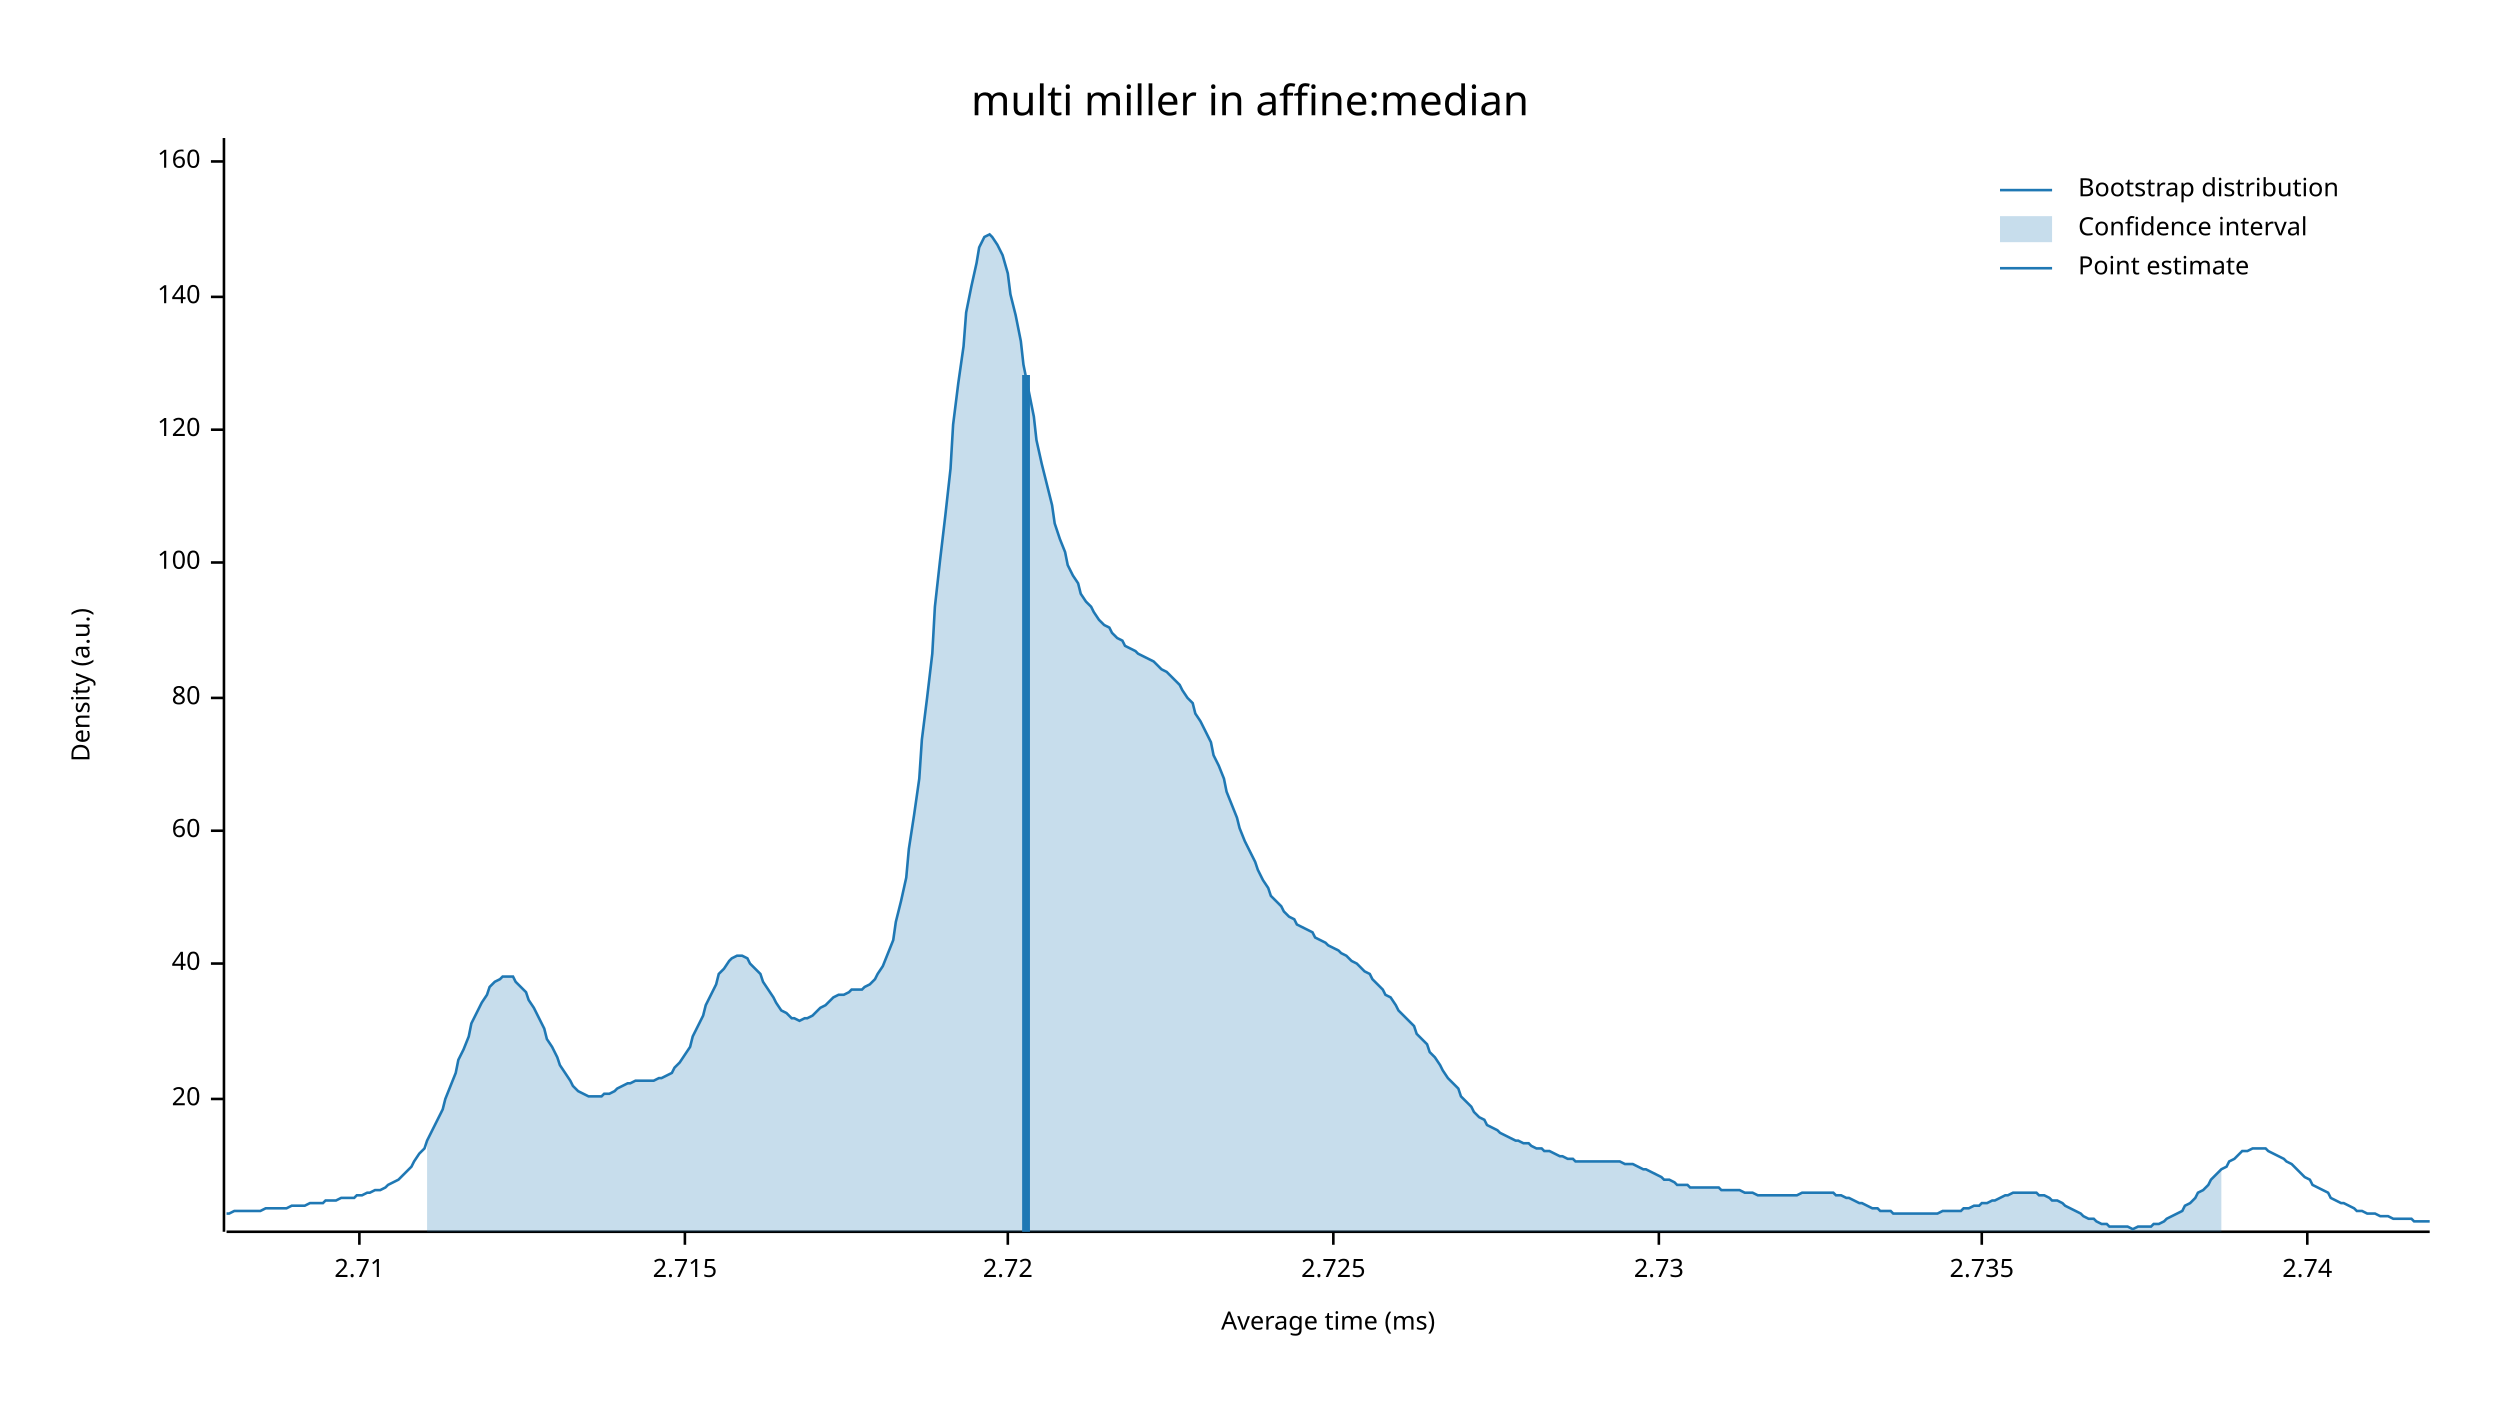
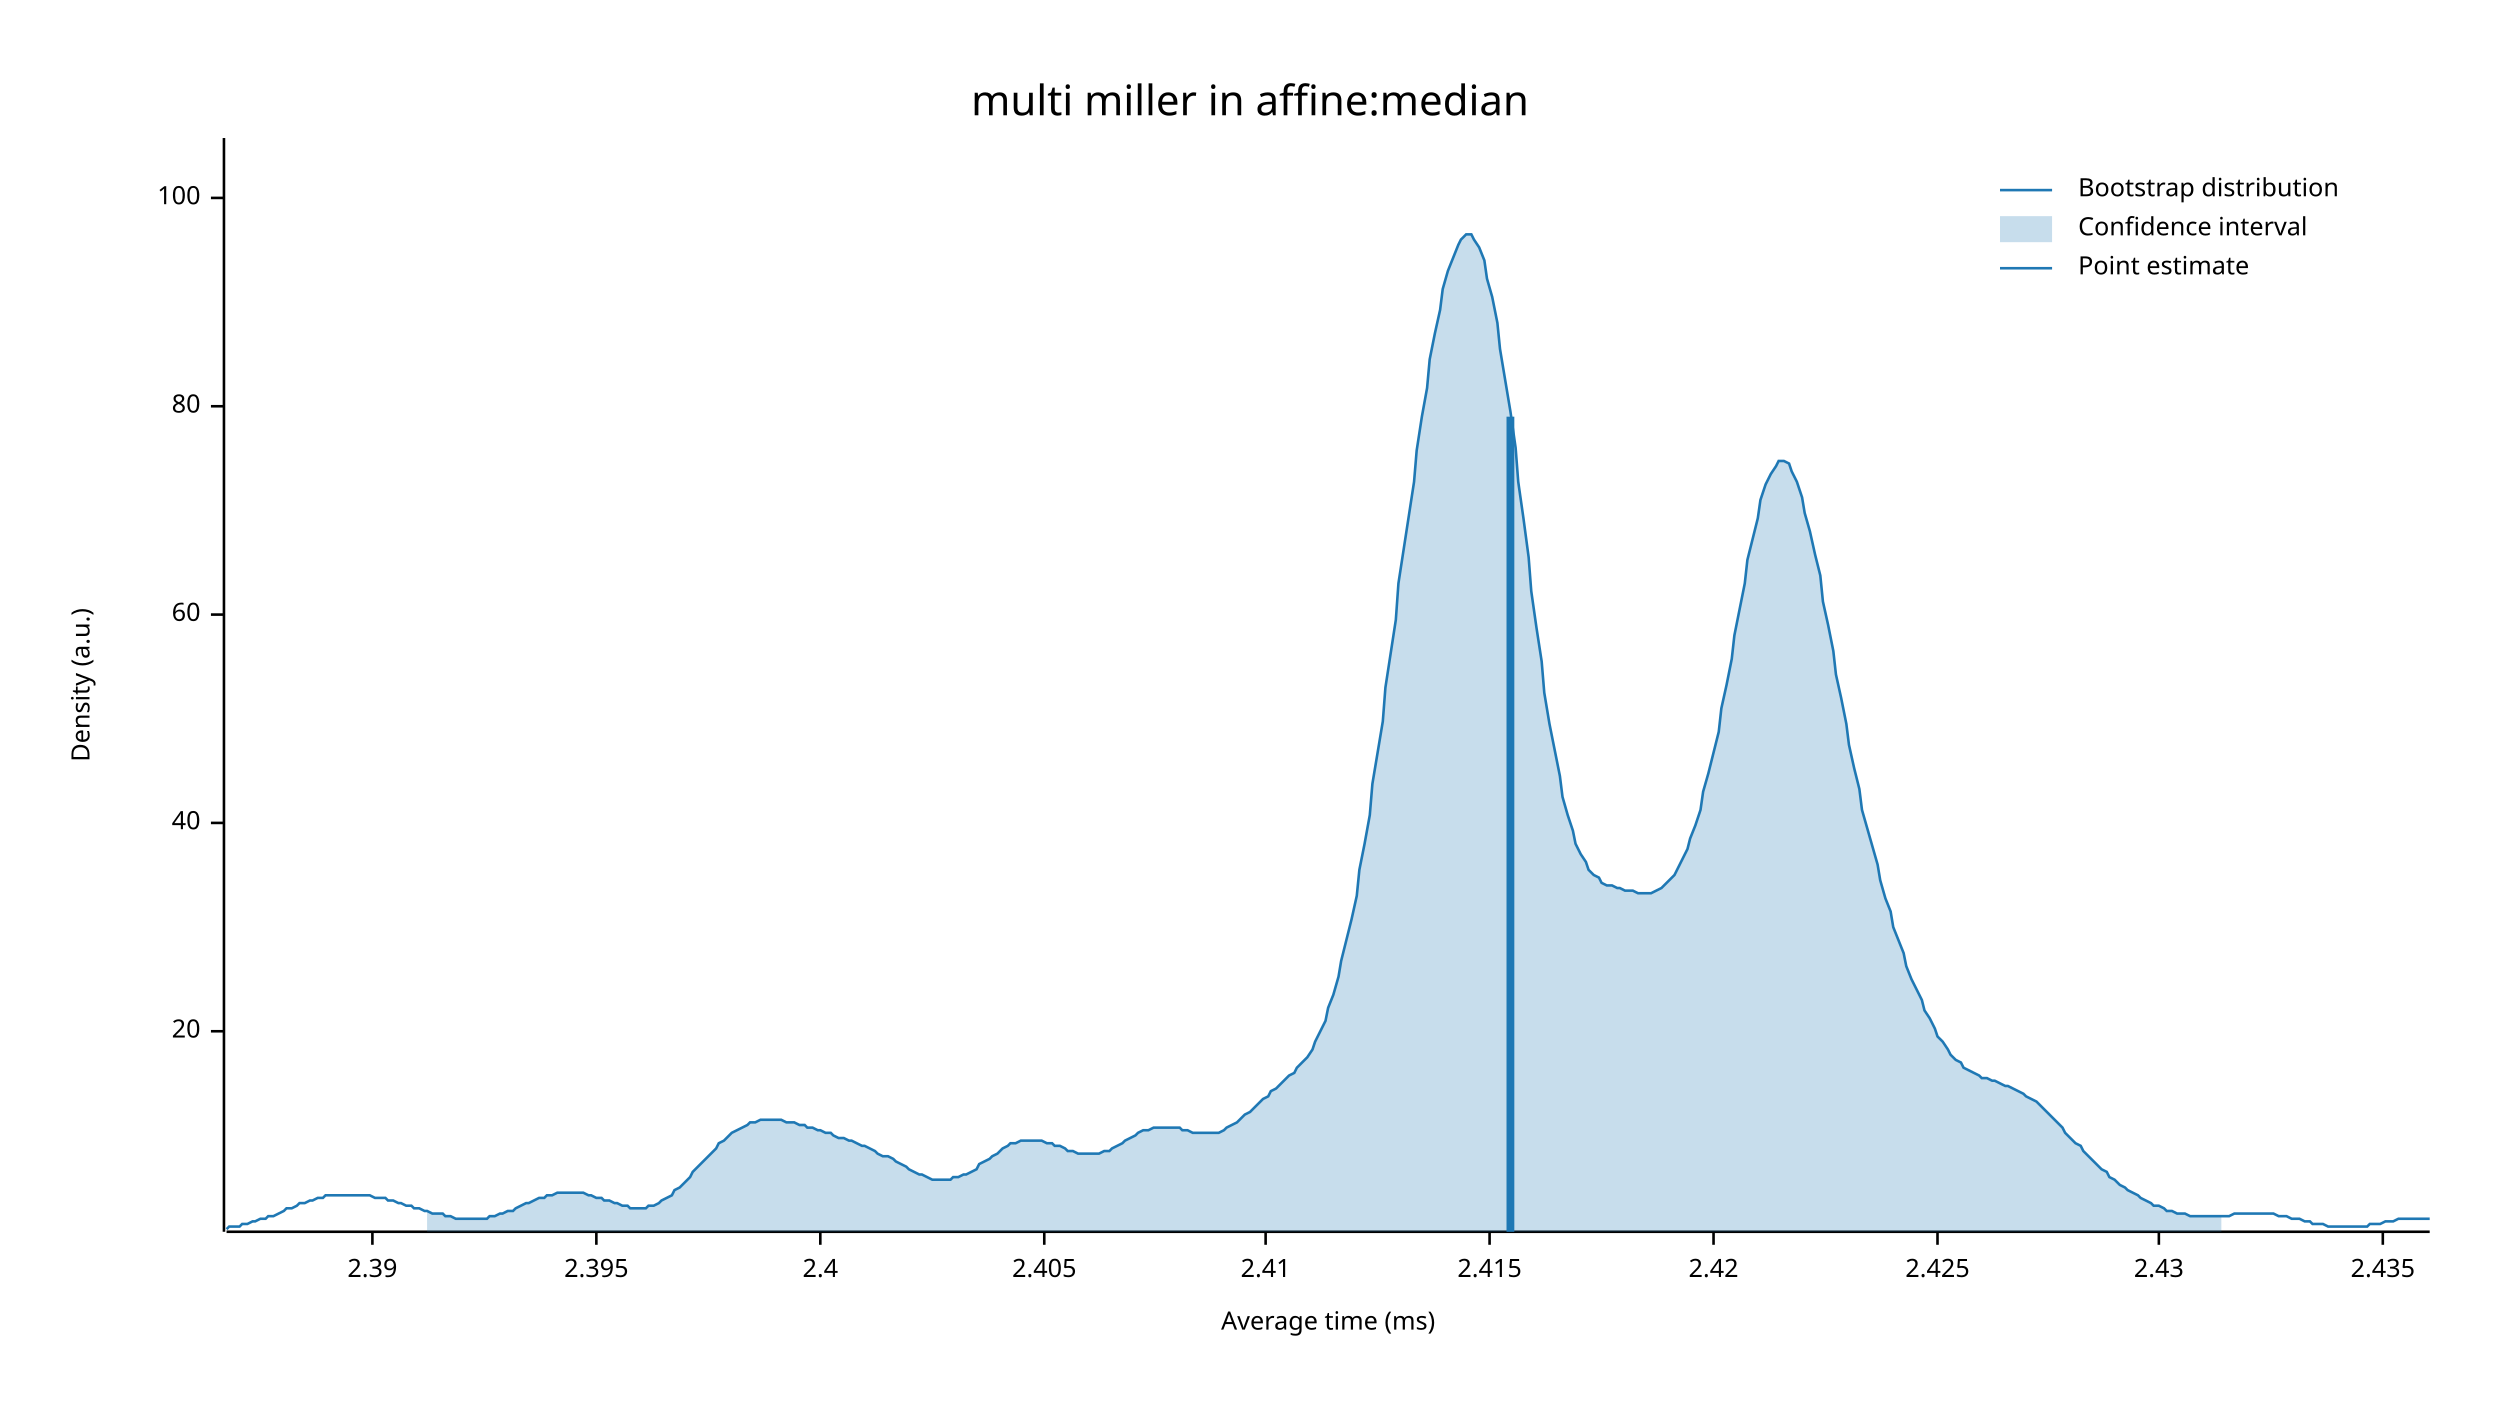
<svg xmlns="http://www.w3.org/2000/svg" width="960" height="540" viewBox="0 0 960 540">
  <text x="480" y="32" dy="0.76em" text-anchor="middle" font-family="sans-serif" font-size="16.129" opacity="1" fill="#000000">
multi miller in affine:median
</text>
  <text x="27" y="263" dy="0.76em" text-anchor="middle" font-family="sans-serif" font-size="9.677" opacity="1" fill="#000000" transform="rotate(270, 27, 263)">
Density (a.u.)
</text>
  <text x="510" y="513" dy="-0.5ex" text-anchor="middle" font-family="sans-serif" font-size="9.677" opacity="1" fill="#000000">
Average time (ms)
</text>
  <polyline fill="none" opacity="1" stroke="#000000" stroke-width="1" points="86,53 86,473 " />
-   <text x="77" y="422" dy="0.5ex" text-anchor="end" font-family="sans-serif" font-size="9.677" opacity="1" fill="#000000">
+   <text x="77" y="396" dy="0.5ex" text-anchor="end" font-family="sans-serif" font-size="9.677" opacity="1" fill="#000000">
20
</text>
-   <polyline fill="none" opacity="1" stroke="#000000" stroke-width="1" points="81,422 86,422 " />
-   <text x="77" y="370" dy="0.5ex" text-anchor="end" font-family="sans-serif" font-size="9.677" opacity="1" fill="#000000">
+   <polyline fill="none" opacity="1" stroke="#000000" stroke-width="1" points="81,396 86,396 " />
+   <text x="77" y="316" dy="0.5ex" text-anchor="end" font-family="sans-serif" font-size="9.677" opacity="1" fill="#000000">
40
</text>
-   <polyline fill="none" opacity="1" stroke="#000000" stroke-width="1" points="81,370 86,370 " />
-   <text x="77" y="319" dy="0.5ex" text-anchor="end" font-family="sans-serif" font-size="9.677" opacity="1" fill="#000000">
+   <polyline fill="none" opacity="1" stroke="#000000" stroke-width="1" points="81,316 86,316 " />
+   <text x="77" y="236" dy="0.5ex" text-anchor="end" font-family="sans-serif" font-size="9.677" opacity="1" fill="#000000">
60
</text>
-   <polyline fill="none" opacity="1" stroke="#000000" stroke-width="1" points="81,319 86,319 " />
-   <text x="77" y="268" dy="0.5ex" text-anchor="end" font-family="sans-serif" font-size="9.677" opacity="1" fill="#000000">
+   <polyline fill="none" opacity="1" stroke="#000000" stroke-width="1" points="81,236 86,236 " />
+   <text x="77" y="156" dy="0.5ex" text-anchor="end" font-family="sans-serif" font-size="9.677" opacity="1" fill="#000000">
80
</text>
-   <polyline fill="none" opacity="1" stroke="#000000" stroke-width="1" points="81,268 86,268 " />
-   <text x="77" y="216" dy="0.5ex" text-anchor="end" font-family="sans-serif" font-size="9.677" opacity="1" fill="#000000">
+   <polyline fill="none" opacity="1" stroke="#000000" stroke-width="1" points="81,156 86,156 " />
+   <text x="77" y="76" dy="0.5ex" text-anchor="end" font-family="sans-serif" font-size="9.677" opacity="1" fill="#000000">
100
</text>
-   <polyline fill="none" opacity="1" stroke="#000000" stroke-width="1" points="81,216 86,216 " />
-   <text x="77" y="165" dy="0.5ex" text-anchor="end" font-family="sans-serif" font-size="9.677" opacity="1" fill="#000000">
- 120
+   <polyline fill="none" opacity="1" stroke="#000000" stroke-width="1" points="81,76 86,76 " />
+   <polyline fill="none" opacity="1" stroke="#000000" stroke-width="1" points="87,473 933,473 " />
+   <text x="143" y="483" dy="0.76em" text-anchor="middle" font-family="sans-serif" font-size="9.677" opacity="1" fill="#000000">
+ 2.39
</text>
-   <polyline fill="none" opacity="1" stroke="#000000" stroke-width="1" points="81,165 86,165 " />
-   <text x="77" y="114" dy="0.5ex" text-anchor="end" font-family="sans-serif" font-size="9.677" opacity="1" fill="#000000">
- 140
+   <polyline fill="none" opacity="1" stroke="#000000" stroke-width="1" points="143,473 143,478 " />
+   <text x="229" y="483" dy="0.76em" text-anchor="middle" font-family="sans-serif" font-size="9.677" opacity="1" fill="#000000">
+ 2.395
</text>
-   <polyline fill="none" opacity="1" stroke="#000000" stroke-width="1" points="81,114 86,114 " />
-   <text x="77" y="62" dy="0.5ex" text-anchor="end" font-family="sans-serif" font-size="9.677" opacity="1" fill="#000000">
- 160
+   <polyline fill="none" opacity="1" stroke="#000000" stroke-width="1" points="229,473 229,478 " />
+   <text x="315" y="483" dy="0.76em" text-anchor="middle" font-family="sans-serif" font-size="9.677" opacity="1" fill="#000000">
+ 2.4
</text>
-   <polyline fill="none" opacity="1" stroke="#000000" stroke-width="1" points="81,62 86,62 " />
-   <polyline fill="none" opacity="1" stroke="#000000" stroke-width="1" points="87,473 933,473 " />
-   <text x="138" y="483" dy="0.76em" text-anchor="middle" font-family="sans-serif" font-size="9.677" opacity="1" fill="#000000">
- 2.71
+   <polyline fill="none" opacity="1" stroke="#000000" stroke-width="1" points="315,473 315,478 " />
+   <text x="401" y="483" dy="0.76em" text-anchor="middle" font-family="sans-serif" font-size="9.677" opacity="1" fill="#000000">
+ 2.405
</text>
-   <polyline fill="none" opacity="1" stroke="#000000" stroke-width="1" points="138,473 138,478 " />
-   <text x="263" y="483" dy="0.76em" text-anchor="middle" font-family="sans-serif" font-size="9.677" opacity="1" fill="#000000">
- 2.715
+   <polyline fill="none" opacity="1" stroke="#000000" stroke-width="1" points="401,473 401,478 " />
+   <text x="486" y="483" dy="0.76em" text-anchor="middle" font-family="sans-serif" font-size="9.677" opacity="1" fill="#000000">
+ 2.41
</text>
-   <polyline fill="none" opacity="1" stroke="#000000" stroke-width="1" points="263,473 263,478 " />
-   <text x="387" y="483" dy="0.76em" text-anchor="middle" font-family="sans-serif" font-size="9.677" opacity="1" fill="#000000">
- 2.72
+   <polyline fill="none" opacity="1" stroke="#000000" stroke-width="1" points="486,473 486,478 " />
+   <text x="572" y="483" dy="0.76em" text-anchor="middle" font-family="sans-serif" font-size="9.677" opacity="1" fill="#000000">
+ 2.415
</text>
-   <polyline fill="none" opacity="1" stroke="#000000" stroke-width="1" points="387,473 387,478 " />
-   <text x="512" y="483" dy="0.76em" text-anchor="middle" font-family="sans-serif" font-size="9.677" opacity="1" fill="#000000">
- 2.725
+   <polyline fill="none" opacity="1" stroke="#000000" stroke-width="1" points="572,473 572,478 " />
+   <text x="658" y="483" dy="0.76em" text-anchor="middle" font-family="sans-serif" font-size="9.677" opacity="1" fill="#000000">
+ 2.42
</text>
-   <polyline fill="none" opacity="1" stroke="#000000" stroke-width="1" points="512,473 512,478 " />
-   <text x="637" y="483" dy="0.76em" text-anchor="middle" font-family="sans-serif" font-size="9.677" opacity="1" fill="#000000">
- 2.73
+   <polyline fill="none" opacity="1" stroke="#000000" stroke-width="1" points="658,473 658,478 " />
+   <text x="744" y="483" dy="0.76em" text-anchor="middle" font-family="sans-serif" font-size="9.677" opacity="1" fill="#000000">
+ 2.425
</text>
-   <polyline fill="none" opacity="1" stroke="#000000" stroke-width="1" points="637,473 637,478 " />
-   <text x="761" y="483" dy="0.76em" text-anchor="middle" font-family="sans-serif" font-size="9.677" opacity="1" fill="#000000">
- 2.735
+   <polyline fill="none" opacity="1" stroke="#000000" stroke-width="1" points="744,473 744,478 " />
+   <text x="829" y="483" dy="0.76em" text-anchor="middle" font-family="sans-serif" font-size="9.677" opacity="1" fill="#000000">
+ 2.43
</text>
-   <polyline fill="none" opacity="1" stroke="#000000" stroke-width="1" points="761,473 761,478 " />
-   <text x="886" y="483" dy="0.76em" text-anchor="middle" font-family="sans-serif" font-size="9.677" opacity="1" fill="#000000">
- 2.74
+   <polyline fill="none" opacity="1" stroke="#000000" stroke-width="1" points="829,473 829,478 " />
+   <text x="915" y="483" dy="0.76em" text-anchor="middle" font-family="sans-serif" font-size="9.677" opacity="1" fill="#000000">
+ 2.435
</text>
-   <polyline fill="none" opacity="1" stroke="#000000" stroke-width="1" points="886,473 886,478 " />
-   <polyline fill="none" opacity="1" stroke="#1F78B4" stroke-width="1" points="87,466 88,466 90,465 92,465 93,465 95,465 97,465 98,465 100,465 102,464 103,464 105,464 107,464 109,464 110,464 112,463 114,463 115,463 117,463 119,462 120,462 122,462 124,462 125,461 127,461 129,461 131,460 132,460 134,460 136,460 137,459 139,459 141,458 142,458 144,457 146,457 148,456 149,455 151,454 153,453 154,452 156,450 158,448 159,446 161,443 163,441 164,438 166,434 168,430 170,426 171,422 173,417 175,412 176,407 178,403 180,398 181,393 183,389 185,385 187,382 188,379 190,377 192,376 193,375 195,375 197,375 198,377 200,379 202,381 203,384 205,387 207,391 209,395 210,399 212,402 214,406 215,409 217,412 219,415 220,417 222,419 224,420 226,421 227,421 229,421 231,421 232,420 234,420 236,419 237,418 239,417 241,416 242,416 244,415 246,415 248,415 249,415 251,415 253,414 254,414 256,413 258,412 259,410 261,408 263,405 265,402 266,398 268,394 270,390 271,386 273,382 275,378 276,374 278,372 280,369 281,368 283,367 285,367 287,368 288,370 290,372 292,374 293,377 295,380 297,383 298,385 300,388 302,389 304,391 305,391 307,392 309,391 310,391 312,390 314,388 315,387 317,386 319,384 320,383 322,382 324,382 326,381 327,380 329,380 331,380 332,379 334,378 336,376 337,374 339,371 341,366 343,361 344,354 346,346 348,337 349,326 351,313 353,299 354,284 356,268 358,251 359,233 361,215 363,198 365,180 366,163 368,147 370,133 371,120 373,110 375,101 376,95 378,91 380,90 381,91 383,94 385,98 387,105 388,113 390,121 392,131 393,140 395,150 397,160 398,169 400,178 402,186 404,194 405,201 407,207 409,212 410,217 412,221 414,224 415,228 417,231 419,233 420,235 422,238 424,240 426,241 427,243 429,245 431,246 432,248 434,249 436,250 437,251 439,252 441,253 443,254 444,255 446,257 448,258 449,259 451,261 453,263 454,265 456,268 458,270 459,274 461,277 463,281 465,285 466,290 468,294 470,299 471,304 473,309 475,314 476,318 478,323 480,327 482,331 483,334 485,338 487,341 488,344 490,346 492,348 493,350 495,352 497,353 498,355 500,356 502,357 504,358 505,360 507,361 509,362 510,363 512,364 514,365 515,366 517,367 519,369 521,370 522,371 524,373 526,374 527,376 529,378 531,380 532,382 534,383 536,386 537,388 539,390 541,392 543,394 544,397 546,399 548,401 549,404 551,406 553,409 554,411 556,414 558,416 560,418 561,421 563,423 565,425 566,427 568,429 570,430 571,432 573,433 575,434 576,435 578,436 580,437 582,438 583,438 585,439 587,439 588,440 590,441 592,441 593,442 595,442 597,443 599,444 600,444 602,445 604,445 605,446 607,446 609,446 610,446 612,446 614,446 615,446 617,446 619,446 621,446 622,446 624,447 626,447 627,447 629,448 631,449 632,449 634,450 636,451 638,452 639,453 641,453 643,454 644,455 646,455 648,455 649,456 651,456 653,456 654,456 656,456 658,456 660,456 661,457 663,457 665,457 666,457 668,457 670,458 671,458 673,458 675,459 676,459 678,459 680,459 682,459 683,459 685,459 687,459 688,459 690,459 692,458 693,458 695,458 697,458 699,458 700,458 702,458 704,458 705,459 707,459 709,460 710,460 712,461 714,462 715,462 717,463 719,464 721,464 722,465 724,465 726,465 727,466 729,466 731,466 732,466 734,466 736,466 738,466 739,466 741,466 743,466 744,466 746,465 748,465 749,465 751,465 753,465 754,464 756,464 758,463 760,463 761,462 763,462 765,461 766,461 768,460 770,459 771,459 773,458 775,458 777,458 778,458 780,458 782,458 783,459 785,459 787,460 788,461 790,461 792,462 793,463 795,464 797,465 799,466 800,467 802,468 804,468 805,469 807,470 809,470 810,471 812,471 814,471 816,471 817,471 819,472 821,471 822,471 824,471 826,471 827,470 829,470 831,469 832,468 834,467 836,466 838,465 839,463 841,462 843,460 844,458 846,457 848,455 849,453 851,451 853,449 855,448 856,446 858,445 860,443 861,442 863,442 865,441 866,441 868,441 870,441 871,442 873,443 875,444 877,445 878,446 880,447 882,449 883,450 885,452 887,453 888,455 890,456 892,457 894,458 895,460 897,461 899,462 900,462 902,463 904,464 905,465 907,465 909,466 910,466 912,466 914,467 916,467 917,467 919,468 921,468 922,468 924,468 926,468 927,469 929,469 931,469 933,469 " />
-   <polygon opacity="0.25" fill="#1F78B4" points="164,438 166,434 168,430 170,426 171,422 173,417 175,412 176,407 178,403 180,398 181,393 183,389 185,385 187,382 188,379 190,377 192,376 193,375 195,375 197,375 198,377 200,379 202,381 203,384 205,387 207,391 209,395 210,399 212,402 214,406 215,409 217,412 219,415 220,417 222,419 224,420 226,421 227,421 229,421 231,421 232,420 234,420 236,419 237,418 239,417 241,416 242,416 244,415 246,415 248,415 249,415 251,415 253,414 254,414 256,413 258,412 259,410 261,408 263,405 265,402 266,398 268,394 270,390 271,386 273,382 275,378 276,374 278,372 280,369 281,368 283,367 285,367 287,368 288,370 290,372 292,374 293,377 295,380 297,383 298,385 300,388 302,389 304,391 305,391 307,392 309,391 310,391 312,390 314,388 315,387 317,386 319,384 320,383 322,382 324,382 326,381 327,380 329,380 331,380 332,379 334,378 336,376 337,374 339,371 341,366 343,361 344,354 346,346 348,337 349,326 351,313 353,299 354,284 356,268 358,251 359,233 361,215 363,198 365,180 366,163 368,147 370,133 371,120 373,110 375,101 376,95 378,91 380,90 381,91 383,94 385,98 387,105 388,113 390,121 392,131 393,140 395,150 397,160 398,169 400,178 402,186 404,194 405,201 407,207 409,212 410,217 412,221 414,224 415,228 417,231 419,233 420,235 422,238 424,240 426,241 427,243 429,245 431,246 432,248 434,249 436,250 437,251 439,252 441,253 443,254 444,255 446,257 448,258 449,259 451,261 453,263 454,265 456,268 458,270 459,274 461,277 463,281 465,285 466,290 468,294 470,299 471,304 473,309 475,314 476,318 478,323 480,327 482,331 483,334 485,338 487,341 488,344 490,346 492,348 493,350 495,352 497,353 498,355 500,356 502,357 504,358 505,360 507,361 509,362 510,363 512,364 514,365 515,366 517,367 519,369 521,370 522,371 524,373 526,374 527,376 529,378 531,380 532,382 534,383 536,386 537,388 539,390 541,392 543,394 544,397 546,399 548,401 549,404 551,406 553,409 554,411 556,414 558,416 560,418 561,421 563,423 565,425 566,427 568,429 570,430 571,432 573,433 575,434 576,435 578,436 580,437 582,438 583,438 585,439 587,439 588,440 590,441 592,441 593,442 595,442 597,443 599,444 600,444 602,445 604,445 605,446 607,446 609,446 610,446 612,446 614,446 615,446 617,446 619,446 621,446 622,446 624,447 626,447 627,447 629,448 631,449 632,449 634,450 636,451 638,452 639,453 641,453 643,454 644,455 646,455 648,455 649,456 651,456 653,456 654,456 656,456 658,456 660,456 661,457 663,457 665,457 666,457 668,457 670,458 671,458 673,458 675,459 676,459 678,459 680,459 682,459 683,459 685,459 687,459 688,459 690,459 692,458 693,458 695,458 697,458 699,458 700,458 702,458 704,458 705,459 707,459 709,460 710,460 712,461 714,462 715,462 717,463 719,464 721,464 722,465 724,465 726,465 727,466 729,466 731,466 732,466 734,466 736,466 738,466 739,466 741,466 743,466 744,466 746,465 748,465 749,465 751,465 753,465 754,464 756,464 758,463 760,463 761,462 763,462 765,461 766,461 768,460 770,459 771,459 773,458 775,458 777,458 778,458 780,458 782,458 783,459 785,459 787,460 788,461 790,461 792,462 793,463 795,464 797,465 799,466 800,467 802,468 804,468 805,469 807,470 809,470 810,471 812,471 814,471 816,471 817,471 819,472 821,471 822,471 824,471 826,471 827,470 829,470 831,469 832,468 834,467 836,466 838,465 839,463 841,462 843,460 844,458 846,457 848,455 849,453 851,451 853,449 853,473 164,473 " />
-   <polyline fill="none" opacity="1" stroke="#1F78B4" stroke-width="3" points="394,473 394,144 " />
+   <polyline fill="none" opacity="1" stroke="#000000" stroke-width="1" points="915,473 915,478 " />
+   <polyline fill="none" opacity="1" stroke="#1F78B4" stroke-width="1" points="87,472 88,471 90,471 92,471 93,470 95,470 97,469 98,469 100,468 102,468 103,467 105,467 107,466 109,465 110,464 112,464 114,463 115,462 117,462 119,461 120,461 122,460 124,460 125,459 127,459 129,459 131,459 132,459 134,459 136,459 137,459 139,459 141,459 142,459 144,460 146,460 148,460 149,461 151,461 153,462 154,462 156,463 158,463 159,464 161,464 163,465 164,465 166,466 168,466 170,466 171,467 173,467 175,468 176,468 178,468 180,468 181,468 183,468 185,468 187,468 188,467 190,467 192,466 193,466 195,465 197,465 198,464 200,463 202,462 203,462 205,461 207,460 209,460 210,459 212,459 214,458 215,458 217,458 219,458 220,458 222,458 224,458 226,459 227,459 229,460 231,460 232,461 234,461 236,462 237,462 239,463 241,463 242,464 244,464 246,464 248,464 249,463 251,463 253,462 254,461 256,460 258,459 259,457 261,456 263,454 265,452 266,450 268,448 270,446 271,445 273,443 275,441 276,439 278,438 280,436 281,435 283,434 285,433 287,432 288,431 290,431 292,430 293,430 295,430 297,430 298,430 300,430 302,431 304,431 305,431 307,432 309,432 310,433 312,433 314,434 315,434 317,435 319,435 320,436 322,437 324,437 326,438 327,438 329,439 331,440 332,440 334,441 336,442 337,443 339,444 341,444 343,445 344,446 346,447 348,448 349,449 351,450 353,451 354,451 356,452 358,453 359,453 361,453 363,453 365,453 366,452 368,452 370,451 371,451 373,450 375,449 376,447 378,446 380,445 381,444 383,443 385,441 387,440 388,439 390,439 392,438 393,438 395,438 397,438 398,438 400,438 402,439 404,439 405,440 407,440 409,441 410,442 412,442 414,443 415,443 417,443 419,443 420,443 422,443 424,442 426,442 427,441 429,440 431,439 432,438 434,437 436,436 437,435 439,434 441,434 443,433 444,433 446,433 448,433 449,433 451,433 453,433 454,434 456,434 458,435 459,435 461,435 463,435 465,435 466,435 468,435 470,434 471,433 473,432 475,431 476,430 478,428 480,427 482,425 483,424 485,422 487,421 488,419 490,418 492,416 493,415 495,413 497,412 498,410 500,408 502,406 504,403 505,400 507,396 509,392 510,387 512,382 514,375 515,369 517,361 519,353 521,344 522,334 524,324 526,313 527,301 529,289 531,277 532,264 534,251 536,238 537,224 539,211 541,198 543,185 544,173 546,160 548,149 549,138 551,128 553,119 554,111 556,104 558,99 560,94 561,92 563,90 565,90 566,92 568,95 570,100 571,107 573,114 575,124 576,134 578,146 580,158 582,172 583,185 585,199 587,214 588,227 590,241 592,254 593,266 595,278 597,288 599,298 600,306 602,313 604,319 605,324 607,328 609,331 610,334 612,336 614,337 615,339 617,340 619,340 621,341 622,341 624,342 626,342 627,342 629,343 631,343 632,343 634,343 636,342 638,341 639,340 641,338 643,336 644,334 646,330 648,326 649,322 651,317 653,311 654,304 656,297 658,289 660,281 661,272 663,263 665,253 666,244 668,234 670,224 671,215 673,207 675,199 676,192 678,186 680,182 682,179 683,177 685,177 687,178 688,181 690,185 692,191 693,197 695,204 697,213 699,221 700,231 702,240 704,250 705,259 707,268 709,278 710,286 712,295 714,303 715,311 717,318 719,325 721,332 722,338 724,345 726,350 727,356 729,361 731,366 732,371 734,376 736,380 738,384 739,388 741,391 743,395 744,398 746,400 748,403 749,405 751,407 753,408 754,410 756,411 758,412 760,413 761,414 763,414 765,415 766,415 768,416 770,417 771,417 773,418 775,419 777,420 778,421 780,422 782,423 783,424 785,426 787,428 788,429 790,431 792,433 793,435 795,437 797,439 799,440 800,442 802,444 804,446 805,447 807,449 809,450 810,452 812,453 814,455 816,456 817,457 819,458 821,459 822,460 824,461 826,462 827,463 829,463 831,464 832,465 834,465 836,466 838,466 839,466 841,467 843,467 844,467 846,467 848,467 849,467 851,467 853,467 855,467 856,467 858,466 860,466 861,466 863,466 865,466 866,466 868,466 870,466 871,466 873,466 875,467 877,467 878,467 880,468 882,468 883,468 885,469 887,469 888,470 890,470 892,470 894,471 895,471 897,471 899,471 900,471 902,471 904,471 905,471 907,471 909,471 910,470 912,470 914,470 916,469 917,469 919,469 921,468 922,468 924,468 926,468 927,468 929,468 931,468 933,468 " />
+   <polygon opacity="0.25" fill="#1F78B4" points="164,465 166,466 168,466 170,466 171,467 173,467 175,468 176,468 178,468 180,468 181,468 183,468 185,468 187,468 188,467 190,467 192,466 193,466 195,465 197,465 198,464 200,463 202,462 203,462 205,461 207,460 209,460 210,459 212,459 214,458 215,458 217,458 219,458 220,458 222,458 224,458 226,459 227,459 229,460 231,460 232,461 234,461 236,462 237,462 239,463 241,463 242,464 244,464 246,464 248,464 249,463 251,463 253,462 254,461 256,460 258,459 259,457 261,456 263,454 265,452 266,450 268,448 270,446 271,445 273,443 275,441 276,439 278,438 280,436 281,435 283,434 285,433 287,432 288,431 290,431 292,430 293,430 295,430 297,430 298,430 300,430 302,431 304,431 305,431 307,432 309,432 310,433 312,433 314,434 315,434 317,435 319,435 320,436 322,437 324,437 326,438 327,438 329,439 331,440 332,440 334,441 336,442 337,443 339,444 341,444 343,445 344,446 346,447 348,448 349,449 351,450 353,451 354,451 356,452 358,453 359,453 361,453 363,453 365,453 366,452 368,452 370,451 371,451 373,450 375,449 376,447 378,446 380,445 381,444 383,443 385,441 387,440 388,439 390,439 392,438 393,438 395,438 397,438 398,438 400,438 402,439 404,439 405,440 407,440 409,441 410,442 412,442 414,443 415,443 417,443 419,443 420,443 422,443 424,442 426,442 427,441 429,440 431,439 432,438 434,437 436,436 437,435 439,434 441,434 443,433 444,433 446,433 448,433 449,433 451,433 453,433 454,434 456,434 458,435 459,435 461,435 463,435 465,435 466,435 468,435 470,434 471,433 473,432 475,431 476,430 478,428 480,427 482,425 483,424 485,422 487,421 488,419 490,418 492,416 493,415 495,413 497,412 498,410 500,408 502,406 504,403 505,400 507,396 509,392 510,387 512,382 514,375 515,369 517,361 519,353 521,344 522,334 524,324 526,313 527,301 529,289 531,277 532,264 534,251 536,238 537,224 539,211 541,198 543,185 544,173 546,160 548,149 549,138 551,128 553,119 554,111 556,104 558,99 560,94 561,92 563,90 565,90 566,92 568,95 570,100 571,107 573,114 575,124 576,134 578,146 580,158 582,172 583,185 585,199 587,214 588,227 590,241 592,254 593,266 595,278 597,288 599,298 600,306 602,313 604,319 605,324 607,328 609,331 610,334 612,336 614,337 615,339 617,340 619,340 621,341 622,341 624,342 626,342 627,342 629,343 631,343 632,343 634,343 636,342 638,341 639,340 641,338 643,336 644,334 646,330 648,326 649,322 651,317 653,311 654,304 656,297 658,289 660,281 661,272 663,263 665,253 666,244 668,234 670,224 671,215 673,207 675,199 676,192 678,186 680,182 682,179 683,177 685,177 687,178 688,181 690,185 692,191 693,197 695,204 697,213 699,221 700,231 702,240 704,250 705,259 707,268 709,278 710,286 712,295 714,303 715,311 717,318 719,325 721,332 722,338 724,345 726,350 727,356 729,361 731,366 732,371 734,376 736,380 738,384 739,388 741,391 743,395 744,398 746,400 748,403 749,405 751,407 753,408 754,410 756,411 758,412 760,413 761,414 763,414 765,415 766,415 768,416 770,417 771,417 773,418 775,419 777,420 778,421 780,422 782,423 783,424 785,426 787,428 788,429 790,431 792,433 793,435 795,437 797,439 799,440 800,442 802,444 804,446 805,447 807,449 809,450 810,452 812,453 814,455 816,456 817,457 819,458 821,459 822,460 824,461 826,462 827,463 829,463 831,464 832,465 834,465 836,466 838,466 839,466 841,467 843,467 844,467 846,467 848,467 849,467 851,467 853,467 853,473 164,473 " />
+   <polyline fill="none" opacity="1" stroke="#1F78B4" stroke-width="3" points="580,473 580,160 " />
  <text x="798" y="68" dy="0.76em" text-anchor="start" font-family="sans-serif" font-size="9.677" opacity="1" fill="#000000">
Bootstrap distribution
</text>
  <text x="798" y="83" dy="0.76em" text-anchor="start" font-family="sans-serif" font-size="9.677" opacity="1" fill="#000000">
Confidence interval
</text>
  <text x="798" y="98" dy="0.76em" text-anchor="start" font-family="sans-serif" font-size="9.677" opacity="1" fill="#000000">
Point estimate
</text>
  <polyline fill="none" opacity="1" stroke="#1F78B4" stroke-width="1" points="768,73 788,73 " />
  <rect x="768" y="83" width="20" height="10" opacity="0.25" fill="#1F78B4" stroke="none" />
  <polyline fill="none" opacity="1" stroke="#1F78B4" stroke-width="1" points="768,103 788,103 " />
</svg>
